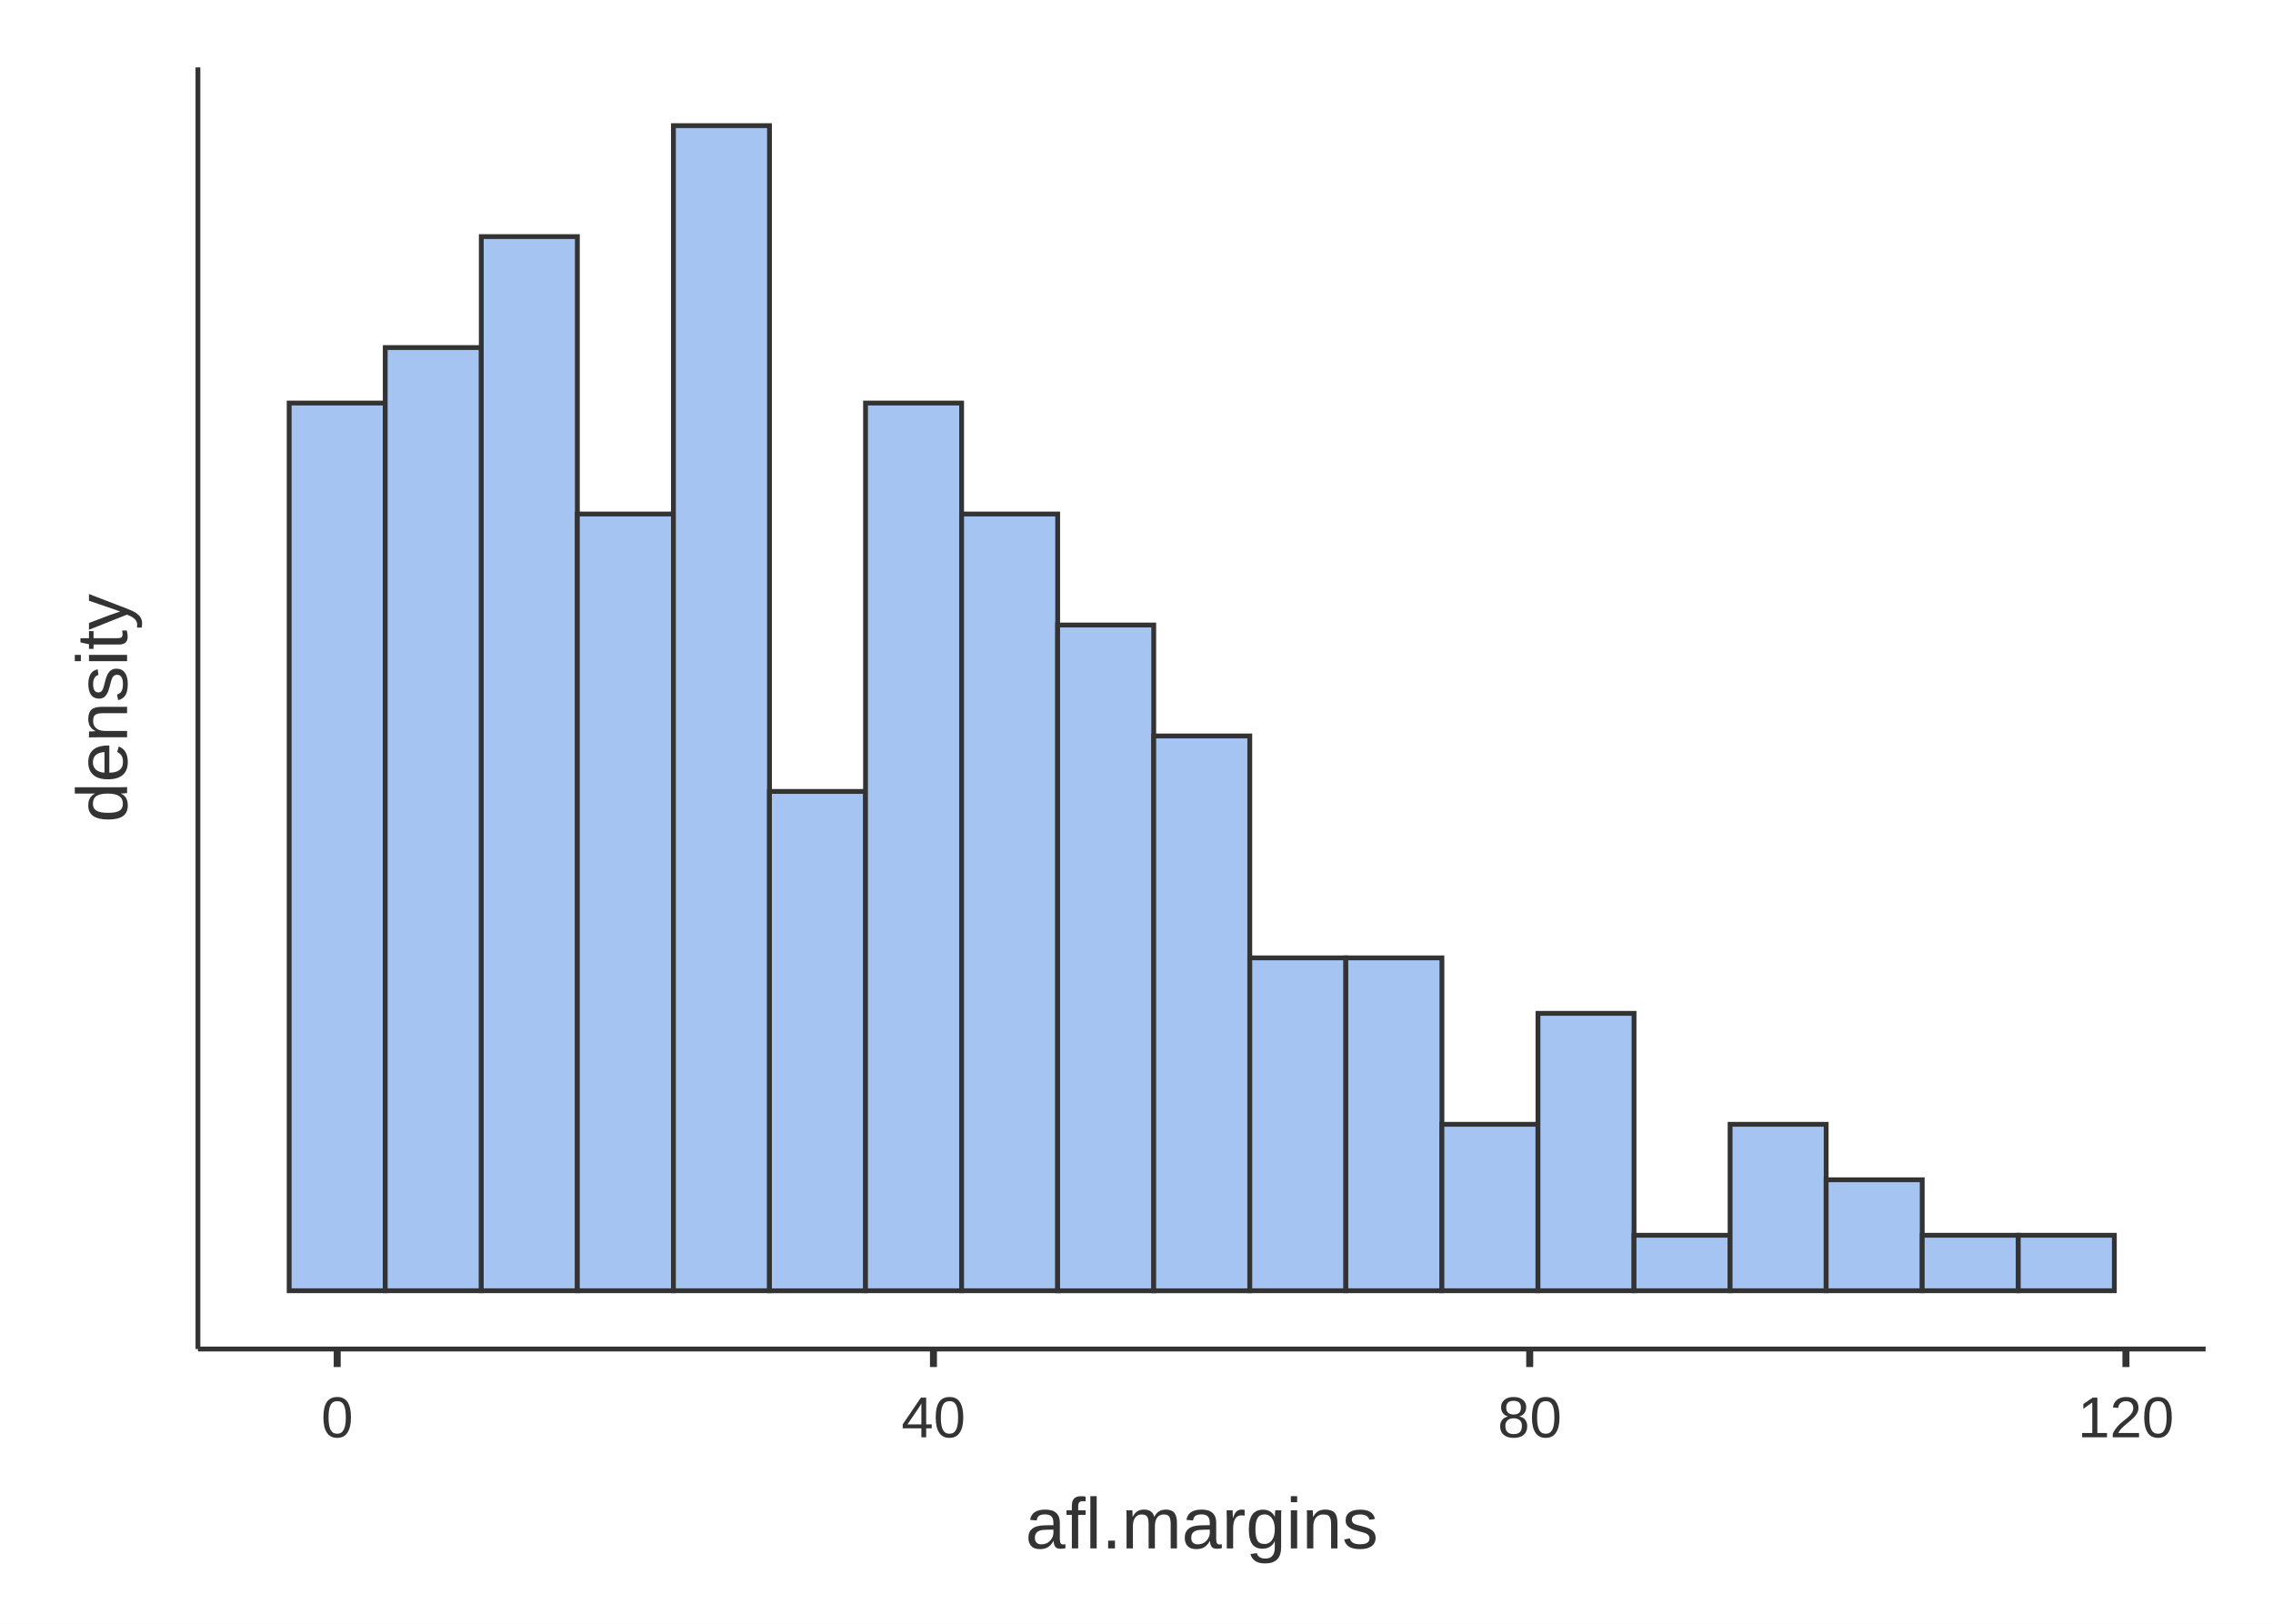
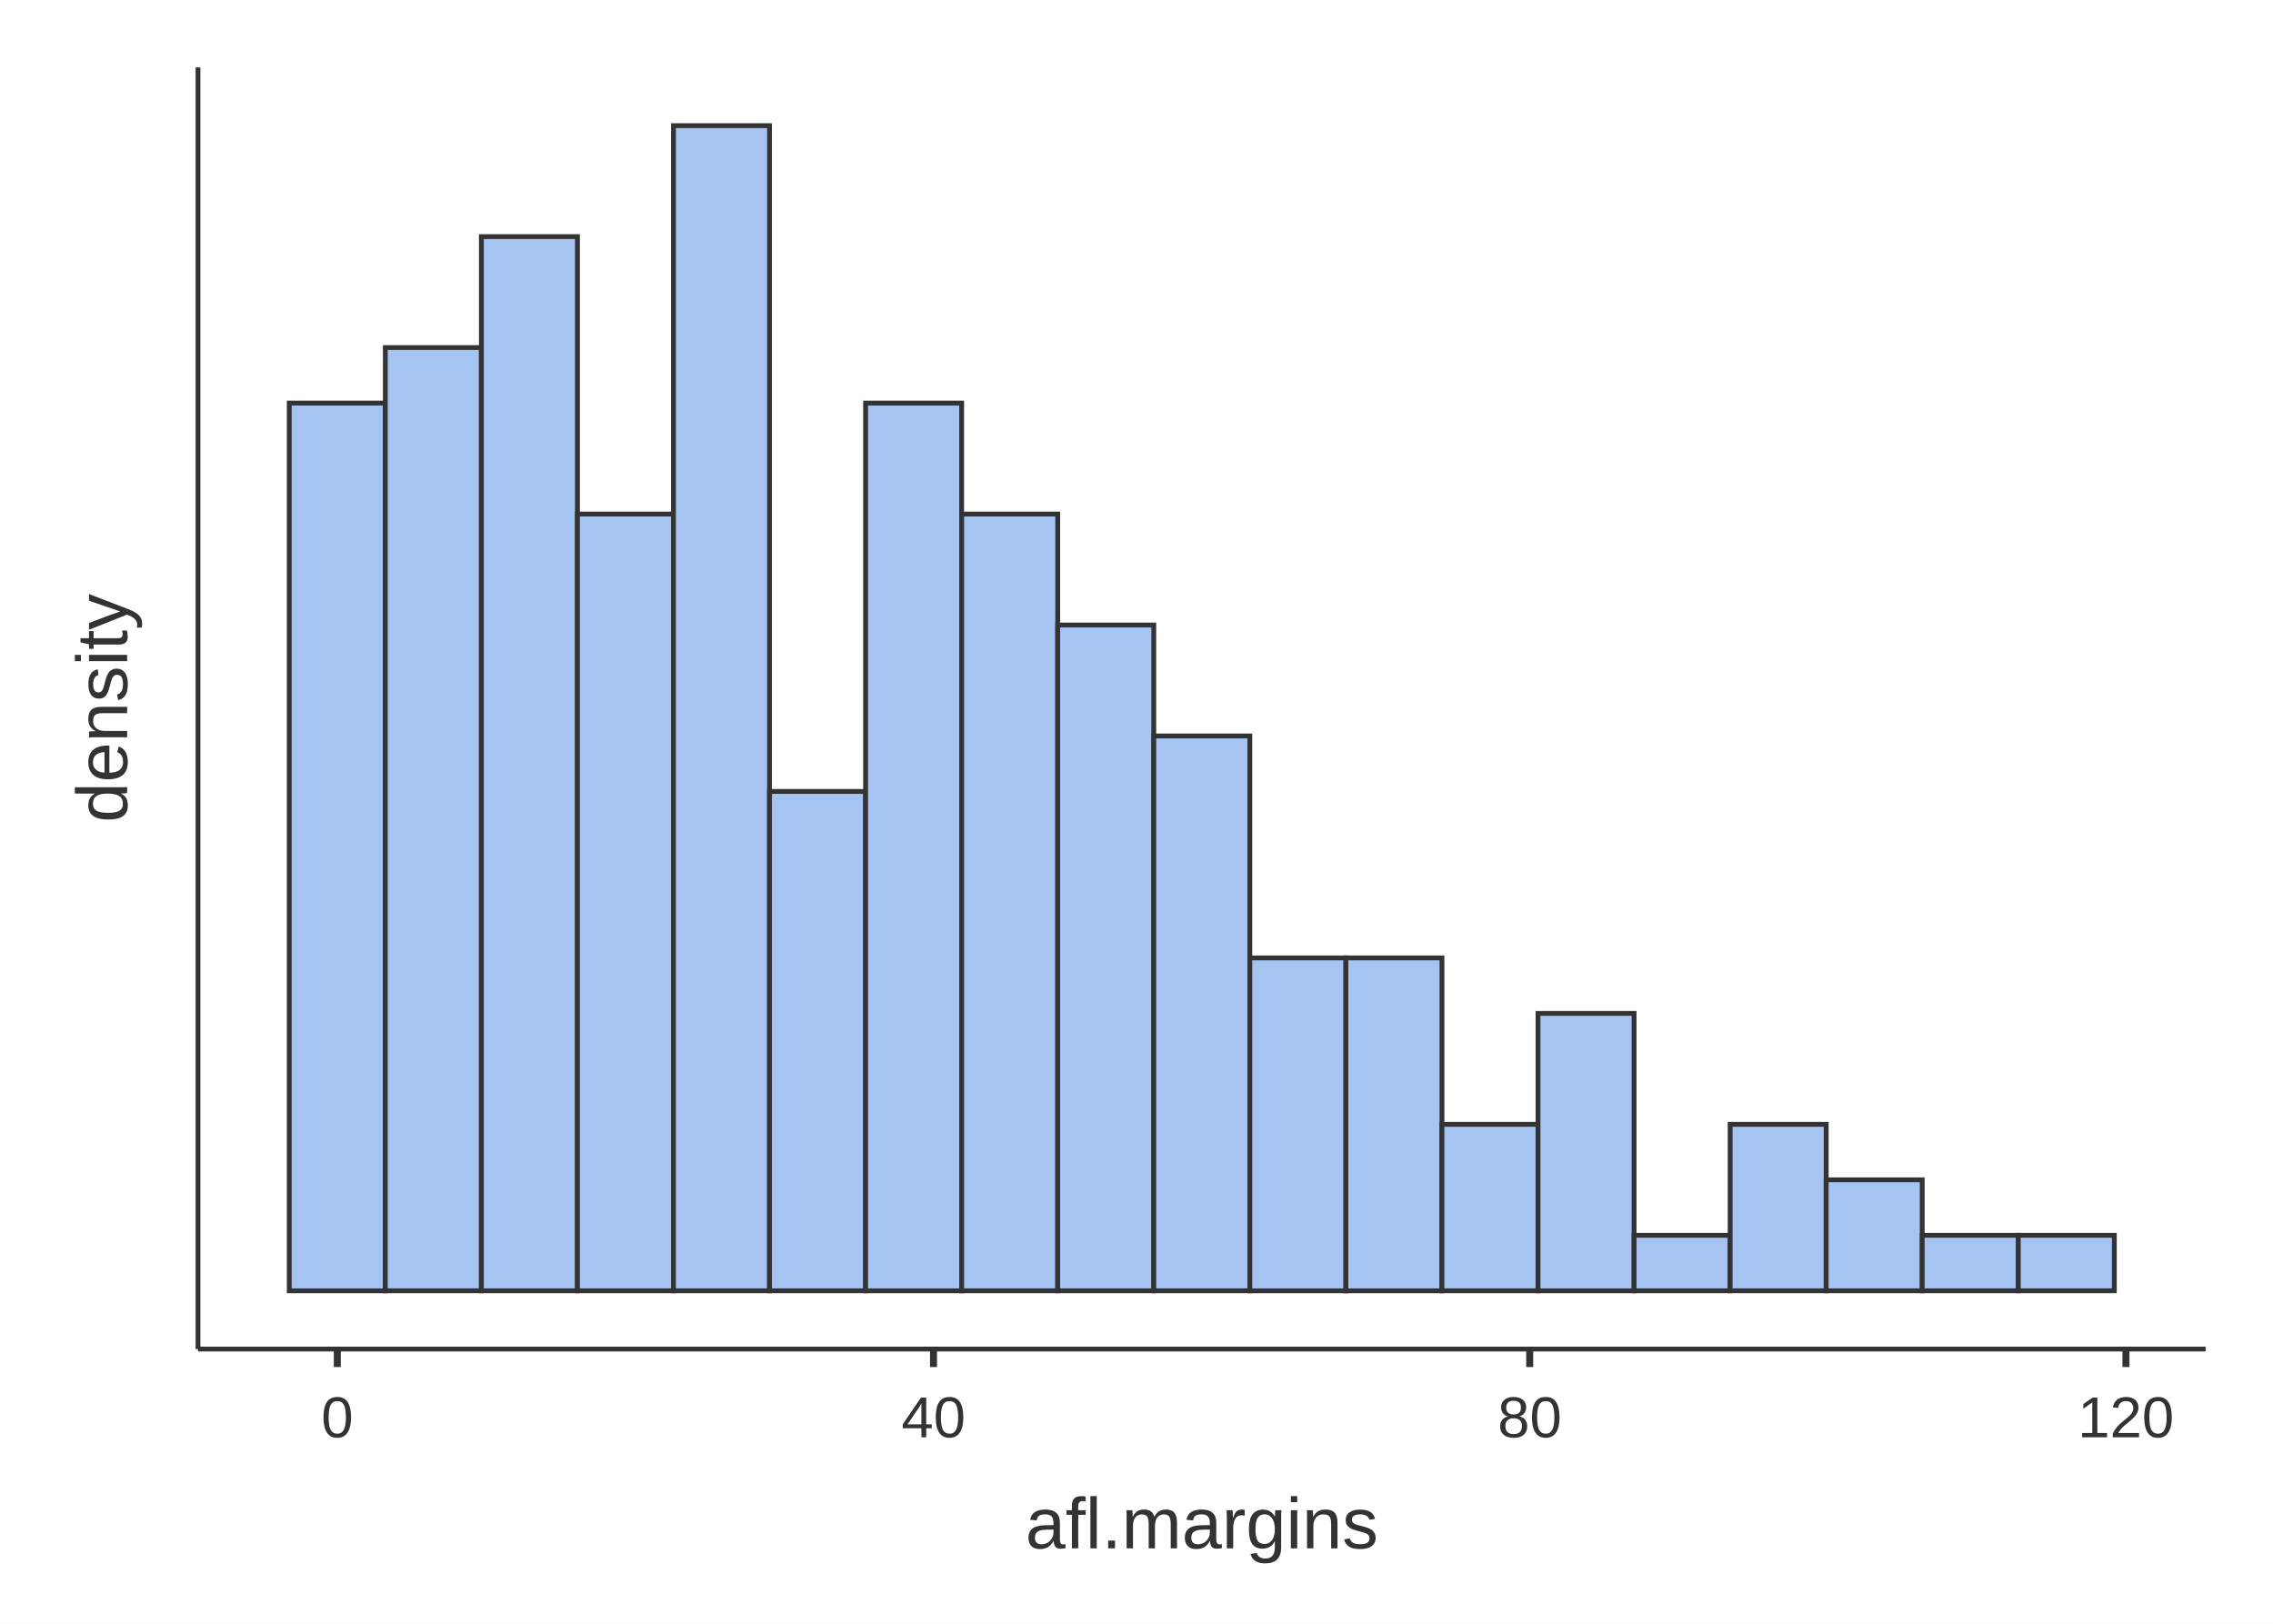
<svg xmlns="http://www.w3.org/2000/svg" class="svglite" width="504.00pt" height="360.00pt" viewBox="0 0 504.00 360.00">
  <defs>
    <style type="text/css">
    .svglite line, .svglite polyline, .svglite polygon, .svglite path, .svglite rect, .svglite circle {
      fill: none;
      stroke: #000000;
      stroke-linecap: round;
      stroke-linejoin: round;
      stroke-miterlimit: 10.00;
+     }
+     .svglite text {
+       white-space: pre;
    }
  </style>
  </defs>
  <rect width="100%" height="100%" style="stroke: none; fill: #FFFFFF;" />
  <defs>
    <clipPath id="cpMC4wMHw1MDQuMDB8MC4wMHwzNjAuMDA=">
      <rect x="0.00" y="0.00" width="504.00" height="360.00" />
    </clipPath>
  </defs>
  <g clip-path="url(#cpMC4wMHw1MDQuMDB8MC4wMHwzNjAuMDA=)">
    <rect x="0.00" y="0.00" width="504.00" height="360.00" style="stroke-width: 1.55; stroke: none;" />
  </g>
  <defs>
-     <clipPath id="cpNDMuODl8NDg5LjA2fDE0Ljk0fDI5OS4wOQ==">
-       <rect x="43.89" y="14.94" width="445.17" height="284.15" />
+     <clipPath id="cpNDMuOTB8NDg5LjA2fDE0Ljk0fDI5OS4xMA==">
+       <rect x="43.90" y="14.94" width="445.15" height="284.15" />
    </clipPath>
  </defs>
-   <g clip-path="url(#cpNDMuODl8NDg5LjA2fDE0Ljk0fDI5OS4wOQ==)">
-     <rect x="43.89" y="14.94" width="445.17" height="284.15" style="stroke-width: 1.55; stroke: none;" />
-     <rect x="64.12" y="89.36" width="21.30" height="196.81" style="stroke-width: 1.07; stroke: #333333; stroke-linecap: square; stroke-linejoin: miter; fill: #A6C4F1;" />
-     <rect x="85.42" y="77.06" width="21.30" height="209.11" style="stroke-width: 1.07; stroke: #333333; stroke-linecap: square; stroke-linejoin: miter; fill: #A6C4F1;" />
-     <rect x="106.72" y="52.46" width="21.30" height="233.71" style="stroke-width: 1.07; stroke: #333333; stroke-linecap: square; stroke-linejoin: miter; fill: #A6C4F1;" />
-     <rect x="128.02" y="113.96" width="21.30" height="172.21" style="stroke-width: 1.07; stroke: #333333; stroke-linecap: square; stroke-linejoin: miter; fill: #A6C4F1;" />
-     <rect x="149.32" y="27.86" width="21.30" height="258.31" style="stroke-width: 1.07; stroke: #333333; stroke-linecap: square; stroke-linejoin: miter; fill: #A6C4F1;" />
-     <rect x="170.62" y="175.47" width="21.30" height="110.71" style="stroke-width: 1.07; stroke: #333333; stroke-linecap: square; stroke-linejoin: miter; fill: #A6C4F1;" />
-     <rect x="191.92" y="89.36" width="21.30" height="196.81" style="stroke-width: 1.07; stroke: #333333; stroke-linecap: square; stroke-linejoin: miter; fill: #A6C4F1;" />
-     <rect x="213.22" y="113.96" width="21.30" height="172.21" style="stroke-width: 1.07; stroke: #333333; stroke-linecap: square; stroke-linejoin: miter; fill: #A6C4F1;" />
-     <rect x="234.52" y="138.57" width="21.30" height="147.61" style="stroke-width: 1.07; stroke: #333333; stroke-linecap: square; stroke-linejoin: miter; fill: #A6C4F1;" />
-     <rect x="255.82" y="163.17" width="21.30" height="123.01" style="stroke-width: 1.07; stroke: #333333; stroke-linecap: square; stroke-linejoin: miter; fill: #A6C4F1;" />
-     <rect x="277.12" y="212.37" width="21.30" height="73.80" style="stroke-width: 1.07; stroke: #333333; stroke-linecap: square; stroke-linejoin: miter; fill: #A6C4F1;" />
-     <rect x="298.42" y="212.37" width="21.30" height="73.80" style="stroke-width: 1.07; stroke: #333333; stroke-linecap: square; stroke-linejoin: miter; fill: #A6C4F1;" />
-     <rect x="319.72" y="249.27" width="21.30" height="36.90" style="stroke-width: 1.07; stroke: #333333; stroke-linecap: square; stroke-linejoin: miter; fill: #A6C4F1;" />
-     <rect x="341.02" y="224.67" width="21.30" height="61.50" style="stroke-width: 1.07; stroke: #333333; stroke-linecap: square; stroke-linejoin: miter; fill: #A6C4F1;" />
-     <rect x="362.32" y="273.87" width="21.30" height="12.30" style="stroke-width: 1.07; stroke: #333333; stroke-linecap: square; stroke-linejoin: miter; fill: #A6C4F1;" />
-     <rect x="383.62" y="249.27" width="21.30" height="36.90" style="stroke-width: 1.07; stroke: #333333; stroke-linecap: square; stroke-linejoin: miter; fill: #A6C4F1;" />
-     <rect x="404.92" y="261.57" width="21.30" height="24.60" style="stroke-width: 1.07; stroke: #333333; stroke-linecap: square; stroke-linejoin: miter; fill: #A6C4F1;" />
-     <rect x="426.22" y="273.87" width="21.30" height="12.30" style="stroke-width: 1.07; stroke: #333333; stroke-linecap: square; stroke-linejoin: miter; fill: #A6C4F1;" />
-     <rect x="447.52" y="273.87" width="21.30" height="12.30" style="stroke-width: 1.07; stroke: #333333; stroke-linecap: square; stroke-linejoin: miter; fill: #A6C4F1;" />
+   <g clip-path="url(#cpNDMuOTB8NDg5LjA2fDE0Ljk0fDI5OS4xMA==)">
+     <rect x="43.90" y="14.94" width="445.15" height="284.15" style="stroke-width: 1.55; stroke: none;" />
+     <rect x="64.14" y="89.37" width="21.30" height="196.82" style="stroke-width: 1.07; stroke: #333333; stroke-linecap: butt; stroke-linejoin: miter; fill: #A6C4F1;" />
+     <rect x="85.44" y="77.06" width="21.30" height="209.12" style="stroke-width: 1.07; stroke: #333333; stroke-linecap: butt; stroke-linejoin: miter; fill: #A6C4F1;" />
+     <rect x="106.74" y="52.46" width="21.30" height="233.72" style="stroke-width: 1.07; stroke: #333333; stroke-linecap: butt; stroke-linejoin: miter; fill: #A6C4F1;" />
+     <rect x="128.04" y="113.97" width="21.30" height="172.21" style="stroke-width: 1.07; stroke: #333333; stroke-linecap: butt; stroke-linejoin: miter; fill: #A6C4F1;" />
+     <rect x="149.33" y="27.86" width="21.30" height="258.32" style="stroke-width: 1.07; stroke: #333333; stroke-linecap: butt; stroke-linejoin: miter; fill: #A6C4F1;" />
+     <rect x="170.63" y="175.47" width="21.30" height="110.71" style="stroke-width: 1.07; stroke: #333333; stroke-linecap: butt; stroke-linejoin: miter; fill: #A6C4F1;" />
+     <rect x="191.93" y="89.37" width="21.30" height="196.82" style="stroke-width: 1.07; stroke: #333333; stroke-linecap: butt; stroke-linejoin: miter; fill: #A6C4F1;" />
+     <rect x="213.23" y="113.97" width="21.30" height="172.21" style="stroke-width: 1.07; stroke: #333333; stroke-linecap: butt; stroke-linejoin: miter; fill: #A6C4F1;" />
+     <rect x="234.53" y="138.57" width="21.30" height="147.61" style="stroke-width: 1.07; stroke: #333333; stroke-linecap: butt; stroke-linejoin: miter; fill: #A6C4F1;" />
+     <rect x="255.83" y="163.17" width="21.30" height="123.01" style="stroke-width: 1.07; stroke: #333333; stroke-linecap: butt; stroke-linejoin: miter; fill: #A6C4F1;" />
+     <rect x="277.13" y="212.38" width="21.30" height="73.81" style="stroke-width: 1.07; stroke: #333333; stroke-linecap: butt; stroke-linejoin: miter; fill: #A6C4F1;" />
+     <rect x="298.43" y="212.38" width="21.30" height="73.81" style="stroke-width: 1.07; stroke: #333333; stroke-linecap: butt; stroke-linejoin: miter; fill: #A6C4F1;" />
+     <rect x="319.73" y="249.28" width="21.30" height="36.90" style="stroke-width: 1.07; stroke: #333333; stroke-linecap: butt; stroke-linejoin: miter; fill: #A6C4F1;" />
+     <rect x="341.03" y="224.68" width="21.30" height="61.51" style="stroke-width: 1.07; stroke: #333333; stroke-linecap: butt; stroke-linejoin: miter; fill: #A6C4F1;" />
+     <rect x="362.33" y="273.88" width="21.30" height="12.30" style="stroke-width: 1.07; stroke: #333333; stroke-linecap: butt; stroke-linejoin: miter; fill: #A6C4F1;" />
+     <rect x="383.63" y="249.28" width="21.30" height="36.90" style="stroke-width: 1.07; stroke: #333333; stroke-linecap: butt; stroke-linejoin: miter; fill: #A6C4F1;" />
+     <rect x="404.92" y="261.58" width="21.30" height="24.60" style="stroke-width: 1.07; stroke: #333333; stroke-linecap: butt; stroke-linejoin: miter; fill: #A6C4F1;" />
+     <rect x="426.22" y="273.88" width="21.30" height="12.30" style="stroke-width: 1.07; stroke: #333333; stroke-linecap: butt; stroke-linejoin: miter; fill: #A6C4F1;" />
+     <rect x="447.52" y="273.88" width="21.30" height="12.30" style="stroke-width: 1.07; stroke: #333333; stroke-linecap: butt; stroke-linejoin: miter; fill: #A6C4F1;" />
  </g>
  <g clip-path="url(#cpMC4wMHw1MDQuMDB8MC4wMHwzNjAuMDA=)">
-     <polyline points="43.89,299.09 43.89,14.94 " style="stroke-width: 1.07; stroke: #333333; stroke-linecap: butt;" />
-     <polyline points="43.89,299.09 489.06,299.09 " style="stroke-width: 1.07; stroke: #333333; stroke-linecap: butt;" />
-     <polyline points="74.77,303.08 74.77,299.09 " style="stroke-width: 1.55; stroke: #333333; stroke-linecap: butt;" />
-     <polyline points="206.98,303.08 206.98,299.09 " style="stroke-width: 1.55; stroke: #333333; stroke-linecap: butt;" />
-     <polyline points="339.19,303.08 339.19,299.09 " style="stroke-width: 1.55; stroke: #333333; stroke-linecap: butt;" />
-     <polyline points="471.39,303.08 471.39,299.09 " style="stroke-width: 1.55; stroke: #333333; stroke-linecap: butt;" />
-     <text x="74.77" y="318.67" text-anchor="middle" style="font-size: 12.80px; fill: #333333; font-family: Arial;" textLength="7.11px" lengthAdjust="spacingAndGlyphs">0</text>
-     <text x="206.98" y="318.67" text-anchor="middle" style="font-size: 12.80px; fill: #333333; font-family: Arial;" textLength="14.23px" lengthAdjust="spacingAndGlyphs">40</text>
-     <text x="339.19" y="318.67" text-anchor="middle" style="font-size: 12.80px; fill: #333333; font-family: Arial;" textLength="14.23px" lengthAdjust="spacingAndGlyphs">80</text>
-     <text x="471.39" y="318.67" text-anchor="middle" style="font-size: 12.80px; fill: #333333; font-family: Arial;" textLength="21.34px" lengthAdjust="spacingAndGlyphs">120</text>
-     <text x="266.47" y="343.30" text-anchor="middle" style="font-size: 16.00px; fill: #333333; font-family: Arial;" textLength="78.25px" lengthAdjust="spacingAndGlyphs">afl.margins</text>
-     <text transform="translate(28.18,157.02) rotate(-90)" text-anchor="middle" style="font-size: 16.00px; fill: #333333; font-family: Arial;" textLength="50.70px" lengthAdjust="spacingAndGlyphs">density</text>
+     <polyline points="43.90,299.10 43.90,14.94 " style="stroke-width: 1.07; stroke: #333333; stroke-linecap: butt;" />
+     <polyline points="43.90,299.10 489.06,299.10 " style="stroke-width: 1.07; stroke: #333333; stroke-linecap: butt;" />
+     <polyline points="74.79,303.08 74.79,299.10 " style="stroke-width: 1.55; stroke: #333333; stroke-linecap: butt;" />
+     <polyline points="206.99,303.08 206.99,299.10 " style="stroke-width: 1.55; stroke: #333333; stroke-linecap: butt;" />
+     <polyline points="339.19,303.08 339.19,299.10 " style="stroke-width: 1.55; stroke: #333333; stroke-linecap: butt;" />
+     <polyline points="471.39,303.08 471.39,299.10 " style="stroke-width: 1.55; stroke: #333333; stroke-linecap: butt;" />
+     <text x="74.79" y="318.66" text-anchor="middle" style="font-size: 12.80px;fill: #333333; font-family: &quot;Arial&quot;;" textLength="7.11px" lengthAdjust="spacingAndGlyphs">0</text>
+     <text x="206.99" y="318.66" text-anchor="middle" style="font-size: 12.80px;fill: #333333; font-family: &quot;Arial&quot;;" textLength="14.23px" lengthAdjust="spacingAndGlyphs">40</text>
+     <text x="339.19" y="318.66" text-anchor="middle" style="font-size: 12.80px;fill: #333333; font-family: &quot;Arial&quot;;" textLength="14.23px" lengthAdjust="spacingAndGlyphs">80</text>
+     <text x="471.39" y="318.66" text-anchor="middle" style="font-size: 12.80px;fill: #333333; font-family: &quot;Arial&quot;;" textLength="21.34px" lengthAdjust="spacingAndGlyphs">120</text>
+     <text x="266.48" y="343.29" text-anchor="middle" style="font-size: 16.00px;fill: #333333; font-family: &quot;Arial&quot;;" textLength="78.25px" lengthAdjust="spacingAndGlyphs">afl.margins</text>
+     <text transform="translate(28.19,157.02) rotate(-90)" text-anchor="middle" style="font-size: 16.00px;fill: #333333; font-family: &quot;Arial&quot;;" textLength="50.70px" lengthAdjust="spacingAndGlyphs">density</text>
  </g>
</svg>
